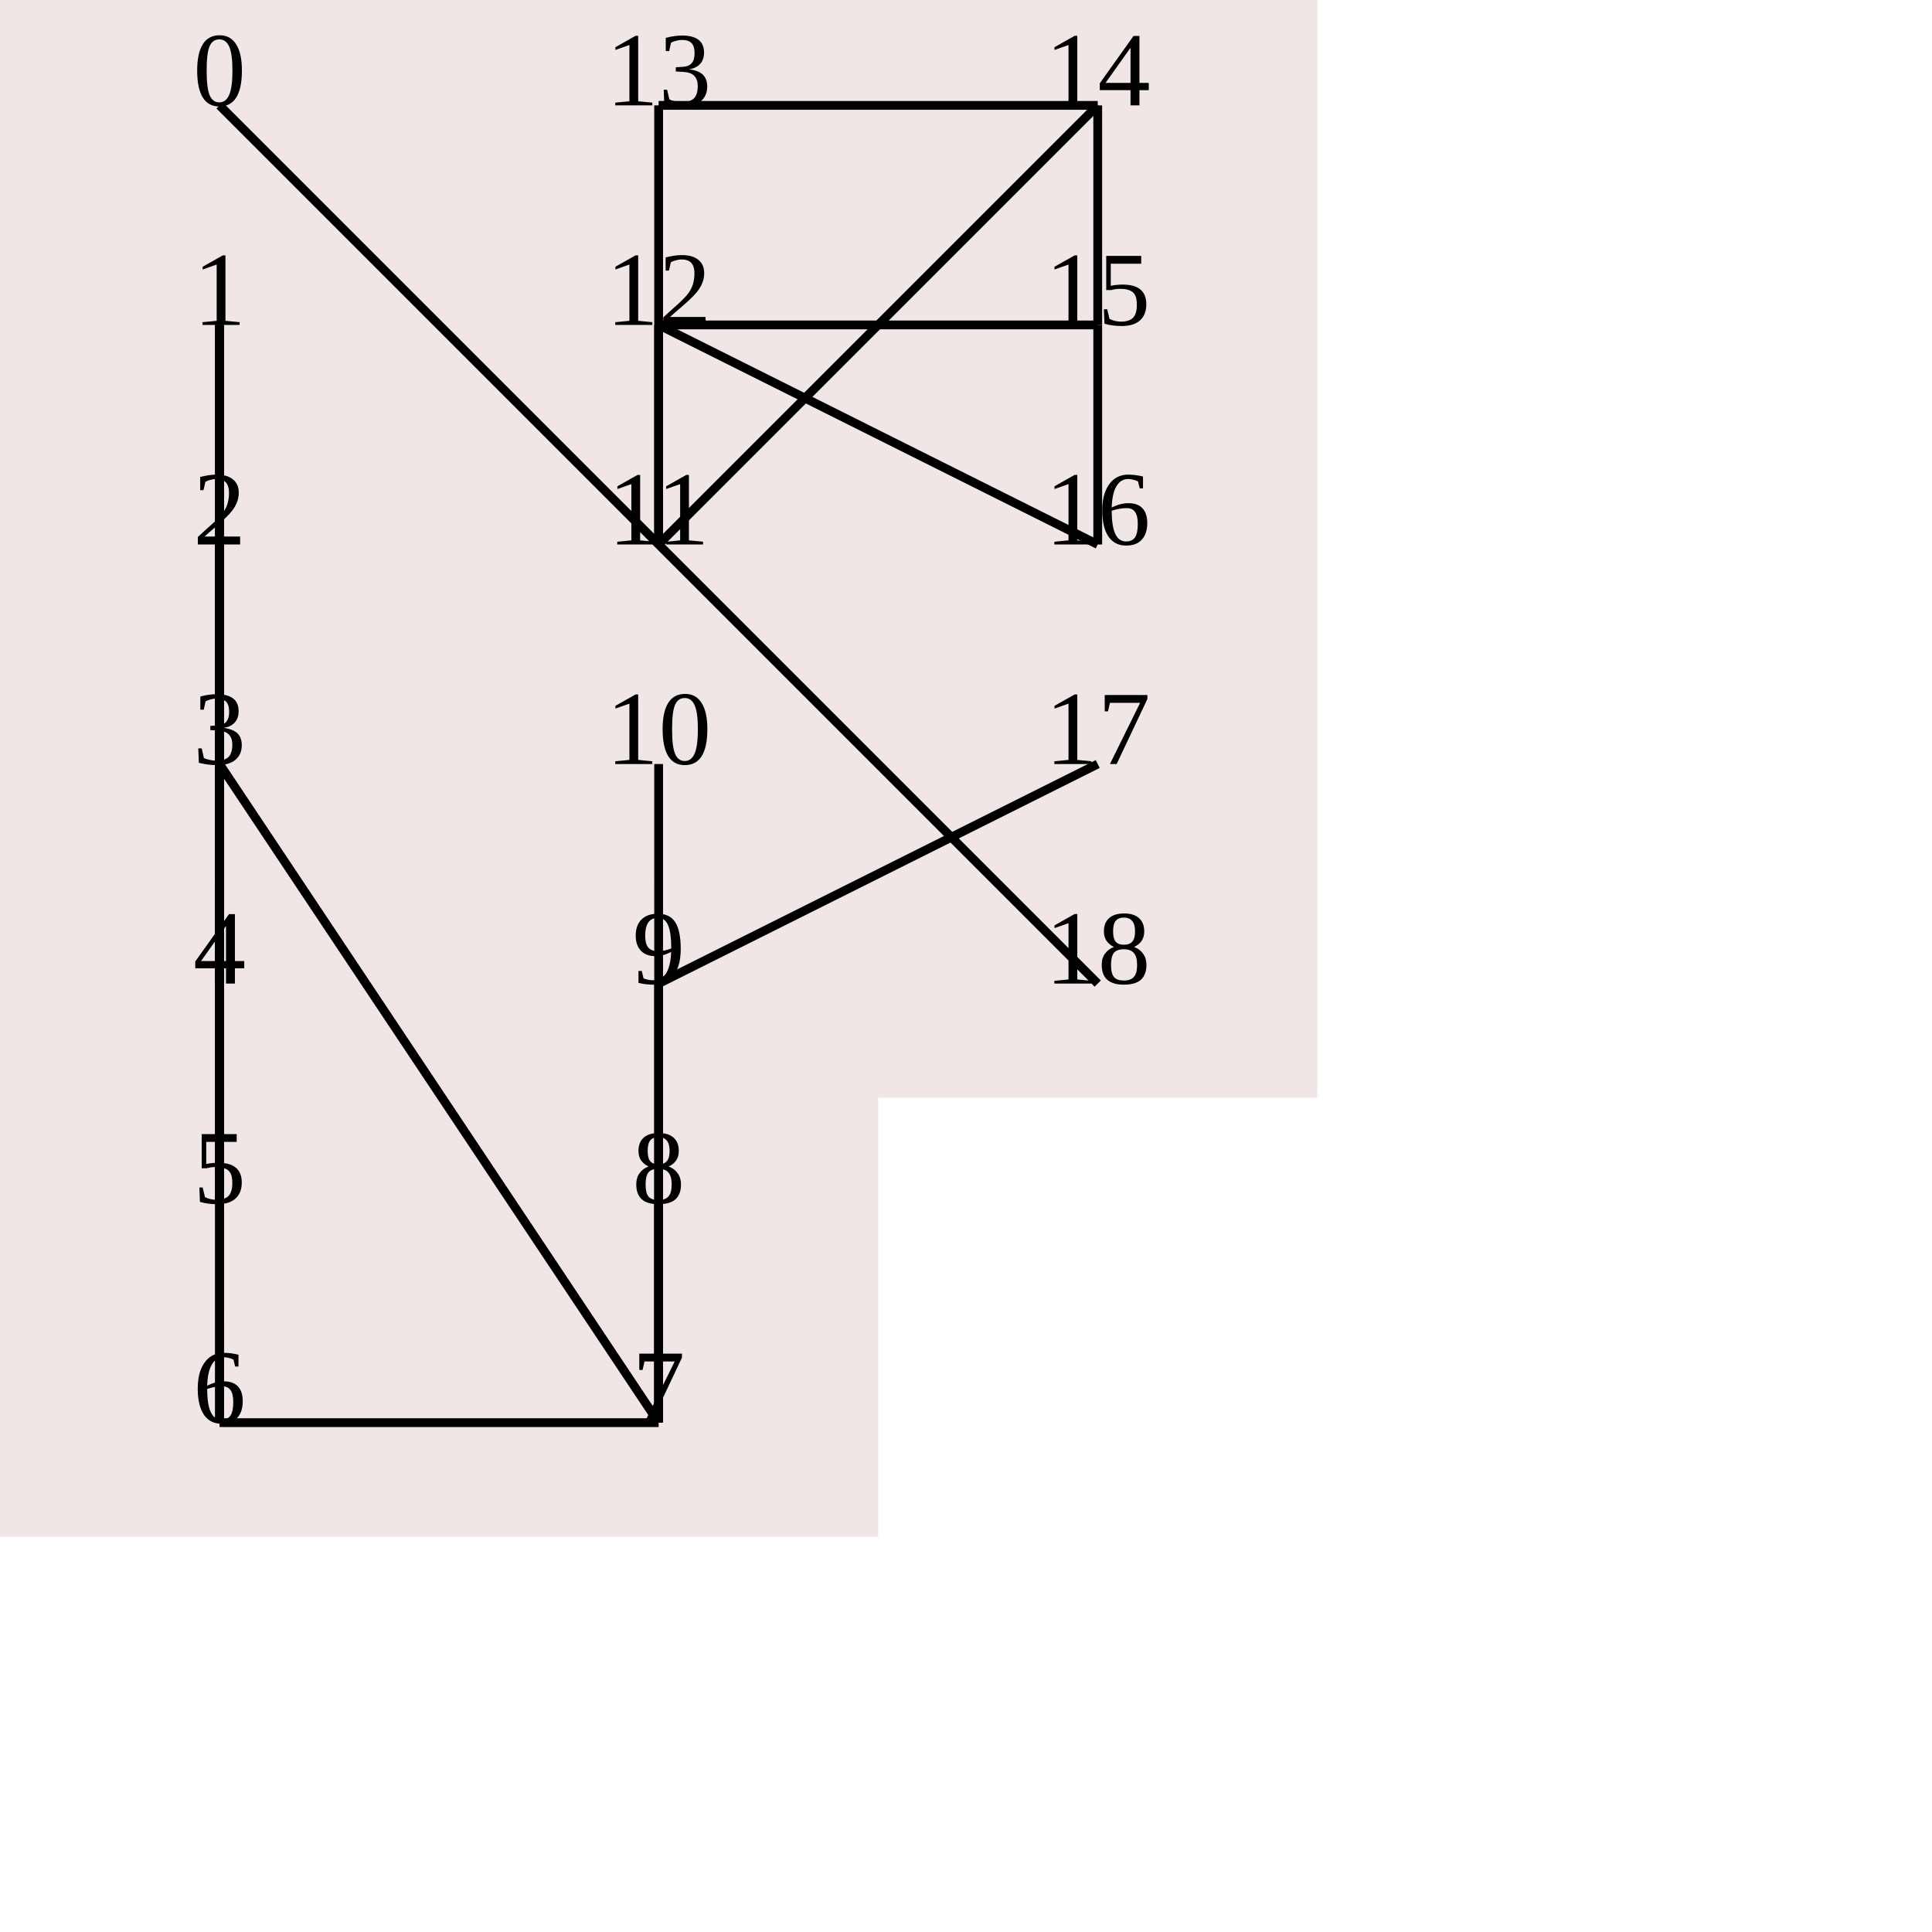
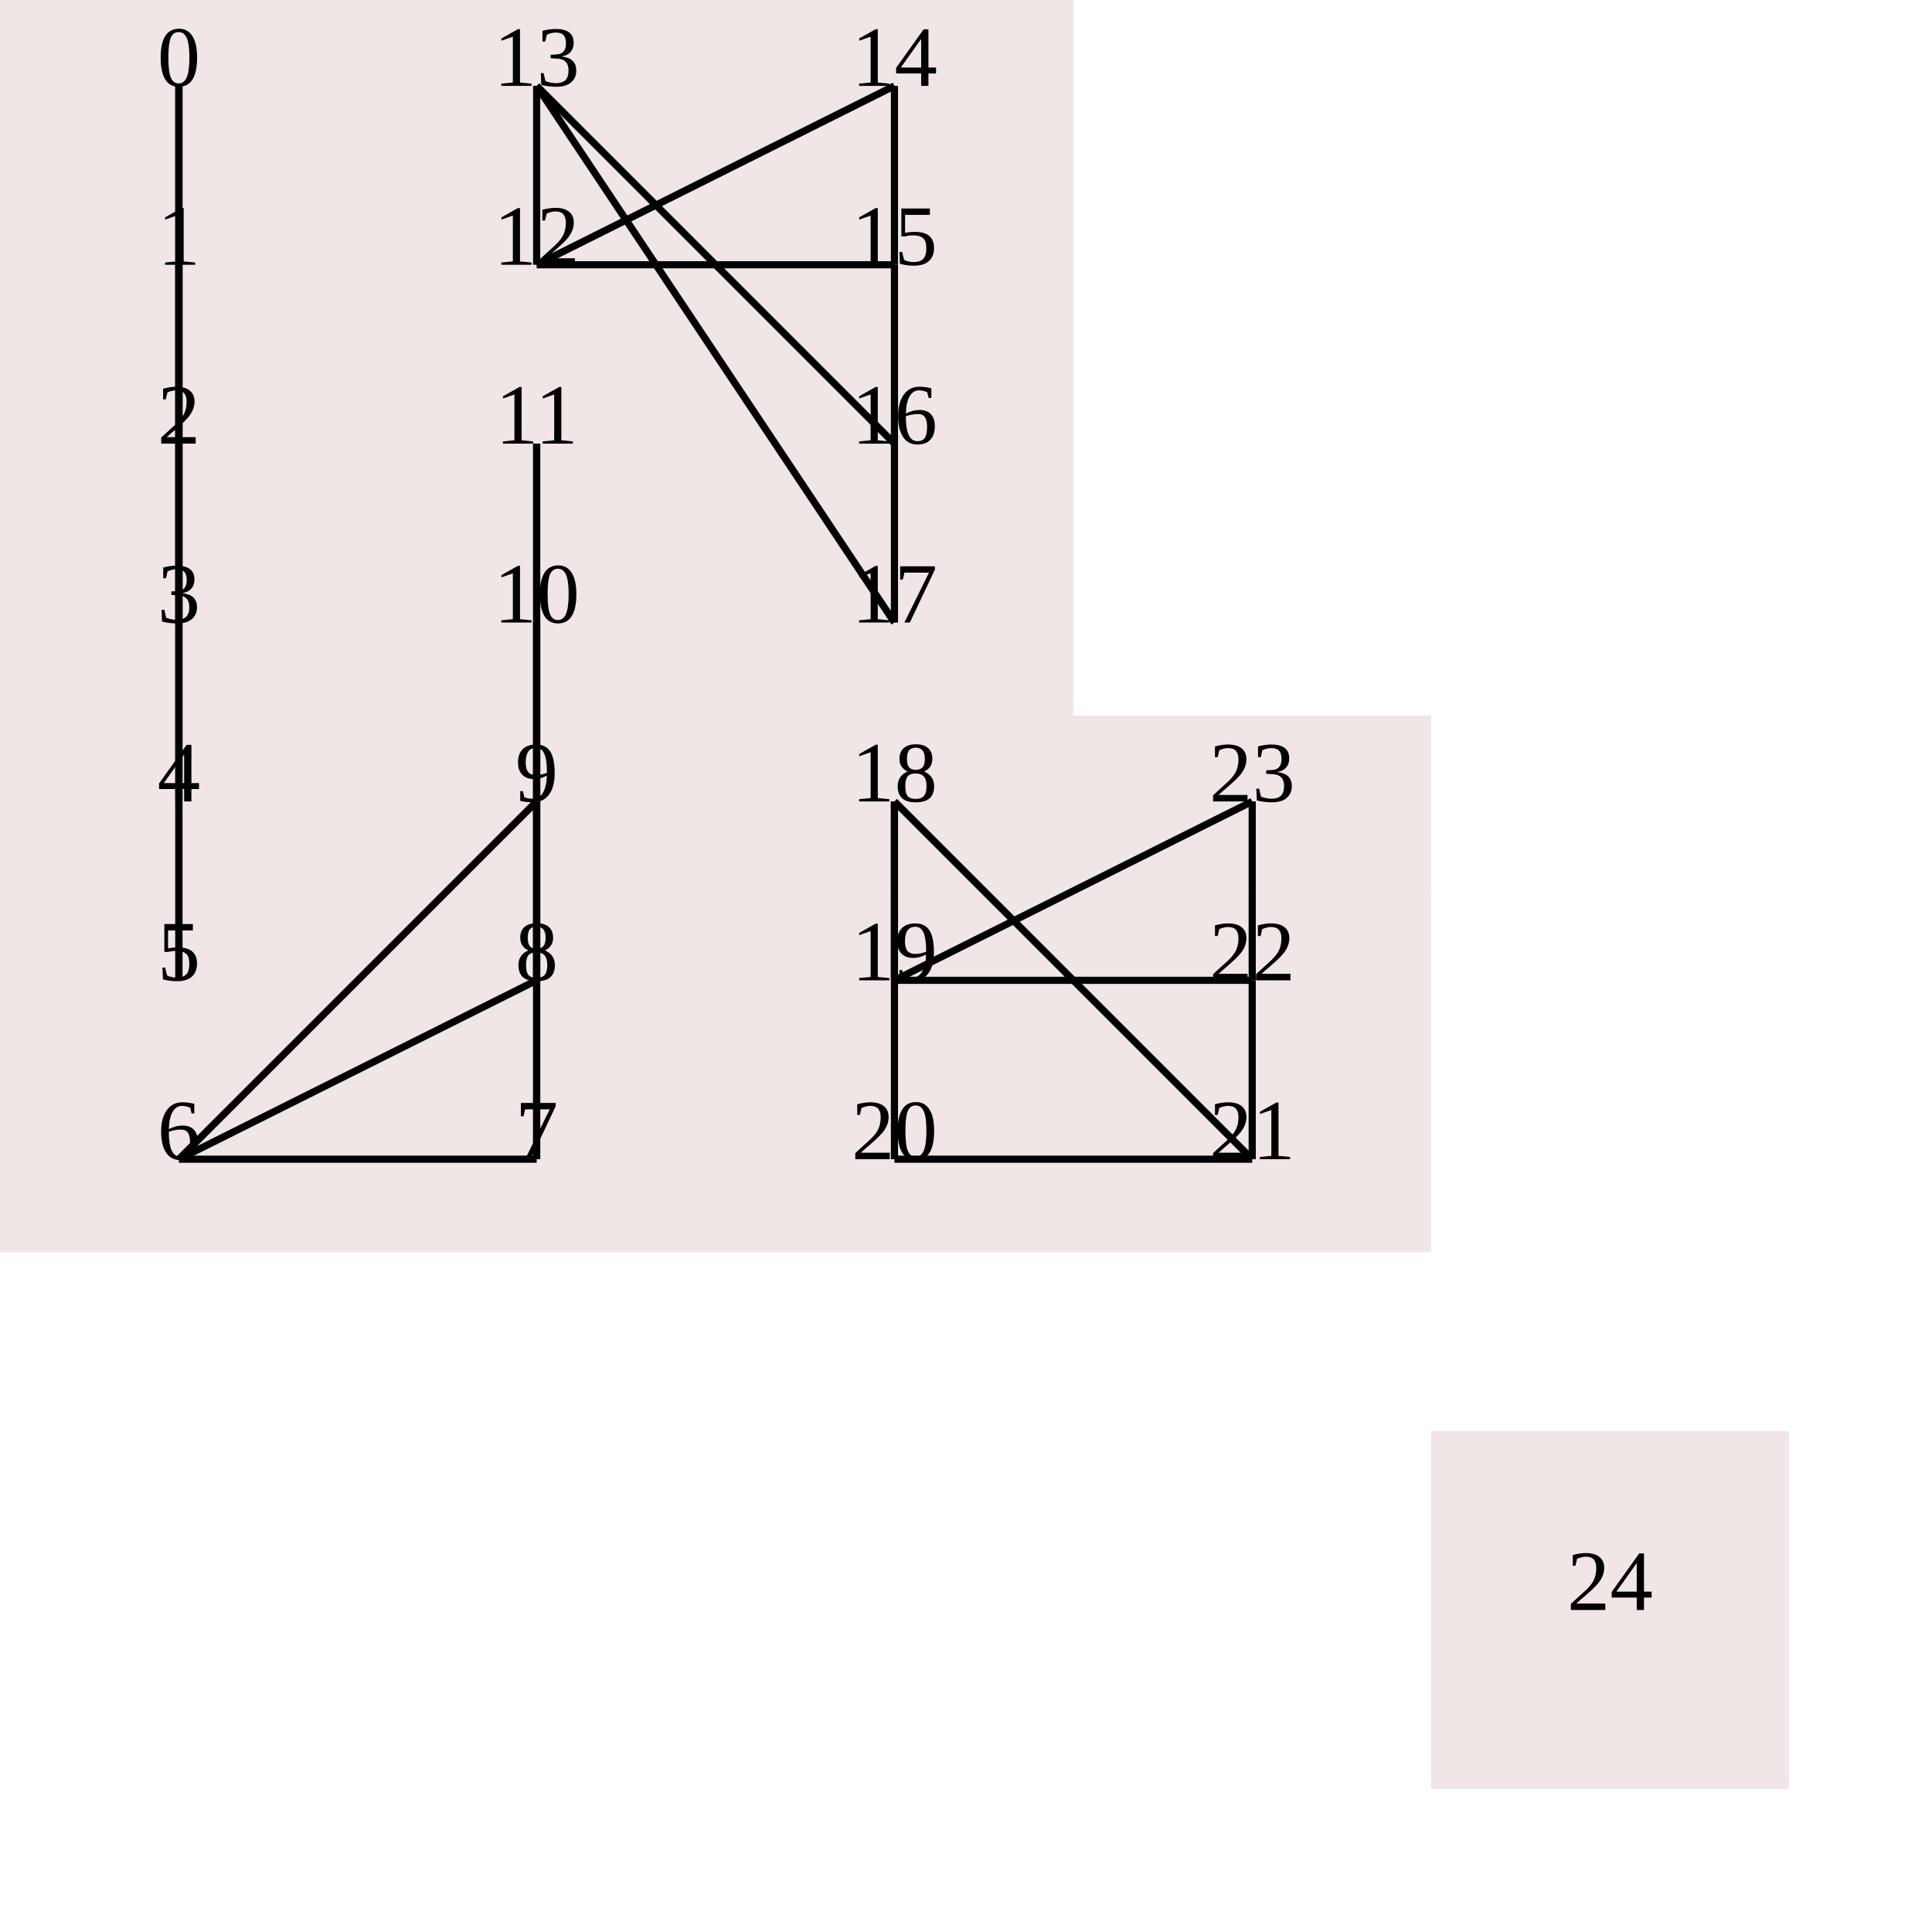
- <svg xmlns="http://www.w3.org/2000/svg" width="220" height="220">
-   <rect x="0" y="0" width="220" height="220" fill="rgb(255,255,255)" />
-   <rect x="0" y="0" width="200" height="200" fill="rgba(255,255,255,1)" />
+ <svg xmlns="http://www.w3.org/2000/svg" width="270" height="270">
+   <rect x="0" y="0" width="270" height="270" fill="rgb(255,255,255)" />
+   <rect x="0" y="0" width="225" height="225" fill="rgba(255,255,255,1)" />
  <rect x="0" y="0" width="50" height="25" fill="rgba(100,0,0,0.1)" />
  <text x="25" y="12" text-anchor="middle" alignment-baseline="middle" fill="black">0</text>
  <rect x="0" y="25" width="50" height="25" fill="rgba(100,0,0,0.1)" />
  <text x="25" y="37" text-anchor="middle" alignment-baseline="middle" fill="black">1</text>
  <rect x="0" y="50" width="50" height="25" fill="rgba(100,0,0,0.1)" />
  <text x="25" y="62" text-anchor="middle" alignment-baseline="middle" fill="black">2</text>
  <rect x="0" y="75" width="50" height="25" fill="rgba(100,0,0,0.1)" />
  <text x="25" y="87" text-anchor="middle" alignment-baseline="middle" fill="black">3</text>
  <rect x="0" y="100" width="50" height="25" fill="rgba(100,0,0,0.1)" />
  <text x="25" y="112" text-anchor="middle" alignment-baseline="middle" fill="black">4</text>
  <rect x="0" y="125" width="50" height="25" fill="rgba(100,0,0,0.1)" />
  <text x="25" y="137" text-anchor="middle" alignment-baseline="middle" fill="black">5</text>
  <rect x="0" y="150" width="50" height="25" fill="rgba(100,0,0,0.1)" />
  <text x="25" y="162" text-anchor="middle" alignment-baseline="middle" fill="black">6</text>
  <rect x="50" y="150" width="50" height="25" fill="rgba(100,0,0,0.1)" />
  <text x="75" y="162" text-anchor="middle" alignment-baseline="middle" fill="black">7</text>
  <rect x="50" y="125" width="50" height="25" fill="rgba(100,0,0,0.1)" />
  <text x="75" y="137" text-anchor="middle" alignment-baseline="middle" fill="black">8</text>
  <rect x="50" y="100" width="50" height="25" fill="rgba(100,0,0,0.1)" />
  <text x="75" y="112" text-anchor="middle" alignment-baseline="middle" fill="black">9</text>
  <rect x="50" y="75" width="50" height="25" fill="rgba(100,0,0,0.1)" />
  <text x="75" y="87" text-anchor="middle" alignment-baseline="middle" fill="black">10</text>
  <rect x="50" y="50" width="50" height="25" fill="rgba(100,0,0,0.1)" />
  <text x="75" y="62" text-anchor="middle" alignment-baseline="middle" fill="black">11</text>
  <rect x="50" y="25" width="50" height="25" fill="rgba(100,0,0,0.1)" />
  <text x="75" y="37" text-anchor="middle" alignment-baseline="middle" fill="black">12</text>
  <rect x="50" y="0" width="50" height="25" fill="rgba(100,0,0,0.1)" />
  <text x="75" y="12" text-anchor="middle" alignment-baseline="middle" fill="black">13</text>
  <rect x="100" y="0" width="50" height="25" fill="rgba(100,0,0,0.1)" />
  <text x="125" y="12" text-anchor="middle" alignment-baseline="middle" fill="black">14</text>
  <rect x="100" y="25" width="50" height="25" fill="rgba(100,0,0,0.1)" />
  <text x="125" y="37" text-anchor="middle" alignment-baseline="middle" fill="black">15</text>
  <rect x="100" y="50" width="50" height="25" fill="rgba(100,0,0,0.1)" />
  <text x="125" y="62" text-anchor="middle" alignment-baseline="middle" fill="black">16</text>
  <rect x="100" y="75" width="50" height="25" fill="rgba(100,0,0,0.1)" />
  <text x="125" y="87" text-anchor="middle" alignment-baseline="middle" fill="black">17</text>
  <rect x="100" y="100" width="50" height="25" fill="rgba(100,0,0,0.1)" />
  <text x="125" y="112" text-anchor="middle" alignment-baseline="middle" fill="black">18</text>
-   <line x1="25" y1="12" x2="125" y2="112" stroke="black" stroke-width="1" />
-   <line x1="25" y1="37" x2="25" y2="62" stroke="black" stroke-width="1" />
+   <rect x="100" y="125" width="50" height="25" fill="rgba(100,0,0,0.1)" />
+   <text x="125" y="137" text-anchor="middle" alignment-baseline="middle" fill="black">19</text>
+   <rect x="100" y="150" width="50" height="25" fill="rgba(100,0,0,0.1)" />
+   <text x="125" y="162" text-anchor="middle" alignment-baseline="middle" fill="black">20</text>
+   <rect x="150" y="150" width="50" height="25" fill="rgba(100,0,0,0.1)" />
+   <text x="175" y="162" text-anchor="middle" alignment-baseline="middle" fill="black">21</text>
+   <rect x="150" y="125" width="50" height="25" fill="rgba(100,0,0,0.1)" />
+   <text x="175" y="137" text-anchor="middle" alignment-baseline="middle" fill="black">22</text>
+   <rect x="150" y="100" width="50" height="25" fill="rgba(100,0,0,0.1)" />
+   <text x="175" y="112" text-anchor="middle" alignment-baseline="middle" fill="black">23</text>
+   <rect x="200" y="200" width="50" height="50" fill="rgba(100,0,0,0.1)" />
+   <text x="225" y="225" text-anchor="middle" alignment-baseline="middle" fill="black">24</text>
+   <line x1="25" y1="12" x2="25" y2="37" stroke="black" stroke-width="1" />
+   <line x1="25" y1="12" x2="25" y2="87" stroke="black" stroke-width="1" />
+   <line x1="25" y1="12" x2="25" y2="62" stroke="black" stroke-width="1" />
+   <line x1="25" y1="37" x2="25" y2="137" stroke="black" stroke-width="1" />
  <line x1="25" y1="37" x2="25" y2="112" stroke="black" stroke-width="1" />
-   <line x1="25" y1="37" x2="25" y2="87" stroke="black" stroke-width="1" />
-   <line x1="25" y1="62" x2="25" y2="137" stroke="black" stroke-width="1" />
-   <line x1="25" y1="62" x2="25" y2="162" stroke="black" stroke-width="1" />
-   <line x1="25" y1="87" x2="75" y2="162" stroke="black" stroke-width="1" />
+   <line x1="25" y1="62" x2="25" y2="87" stroke="black" stroke-width="1" />
  <line x1="25" y1="87" x2="25" y2="112" stroke="black" stroke-width="1" />
  <line x1="25" y1="112" x2="25" y2="137" stroke="black" stroke-width="1" />
-   <line x1="25" y1="137" x2="25" y2="162" stroke="black" stroke-width="1" />
  <line x1="25" y1="162" x2="75" y2="162" stroke="black" stroke-width="1" />
-   <line x1="75" y1="162" x2="75" y2="112" stroke="black" stroke-width="1" />
+   <line x1="25" y1="162" x2="75" y2="112" stroke="black" stroke-width="1" />
+   <line x1="25" y1="162" x2="75" y2="137" stroke="black" stroke-width="1" />
+   <line x1="75" y1="162" x2="75" y2="62" stroke="black" stroke-width="1" />
  <line x1="75" y1="162" x2="75" y2="87" stroke="black" stroke-width="1" />
-   <line x1="75" y1="162" x2="75" y2="137" stroke="black" stroke-width="1" />
-   <line x1="75" y1="112" x2="125" y2="87" stroke="black" stroke-width="1" />
-   <line x1="75" y1="62" x2="125" y2="12" stroke="black" stroke-width="1" />
-   <line x1="75" y1="62" x2="75" y2="37" stroke="black" stroke-width="1" />
-   <line x1="75" y1="62" x2="75" y2="12" stroke="black" stroke-width="1" />
-   <line x1="75" y1="37" x2="125" y2="62" stroke="black" stroke-width="1" />
+   <line x1="75" y1="137" x2="75" y2="112" stroke="black" stroke-width="1" />
+   <line x1="75" y1="112" x2="75" y2="87" stroke="black" stroke-width="1" />
+   <line x1="75" y1="87" x2="75" y2="62" stroke="black" stroke-width="1" />
  <line x1="75" y1="37" x2="125" y2="37" stroke="black" stroke-width="1" />
-   <line x1="75" y1="12" x2="125" y2="12" stroke="black" stroke-width="1" />
+   <line x1="75" y1="37" x2="75" y2="12" stroke="black" stroke-width="1" />
+   <line x1="75" y1="37" x2="125" y2="12" stroke="black" stroke-width="1" />
+   <line x1="75" y1="12" x2="125" y2="87" stroke="black" stroke-width="1" />
+   <line x1="75" y1="12" x2="125" y2="62" stroke="black" stroke-width="1" />
  <line x1="125" y1="12" x2="125" y2="37" stroke="black" stroke-width="1" />
  <line x1="125" y1="37" x2="125" y2="62" stroke="black" stroke-width="1" />
+   <line x1="125" y1="62" x2="125" y2="87" stroke="black" stroke-width="1" />
+   <line x1="125" y1="112" x2="125" y2="137" stroke="black" stroke-width="1" />
+   <line x1="125" y1="112" x2="175" y2="162" stroke="black" stroke-width="1" />
+   <line x1="125" y1="112" x2="125" y2="162" stroke="black" stroke-width="1" />
+   <line x1="125" y1="137" x2="175" y2="137" stroke="black" stroke-width="1" />
+   <line x1="125" y1="137" x2="175" y2="112" stroke="black" stroke-width="1" />
+   <line x1="125" y1="162" x2="175" y2="162" stroke="black" stroke-width="1" />
+   <line x1="175" y1="162" x2="175" y2="137" stroke="black" stroke-width="1" />
+   <line x1="175" y1="137" x2="175" y2="112" stroke="black" stroke-width="1" />
</svg>
